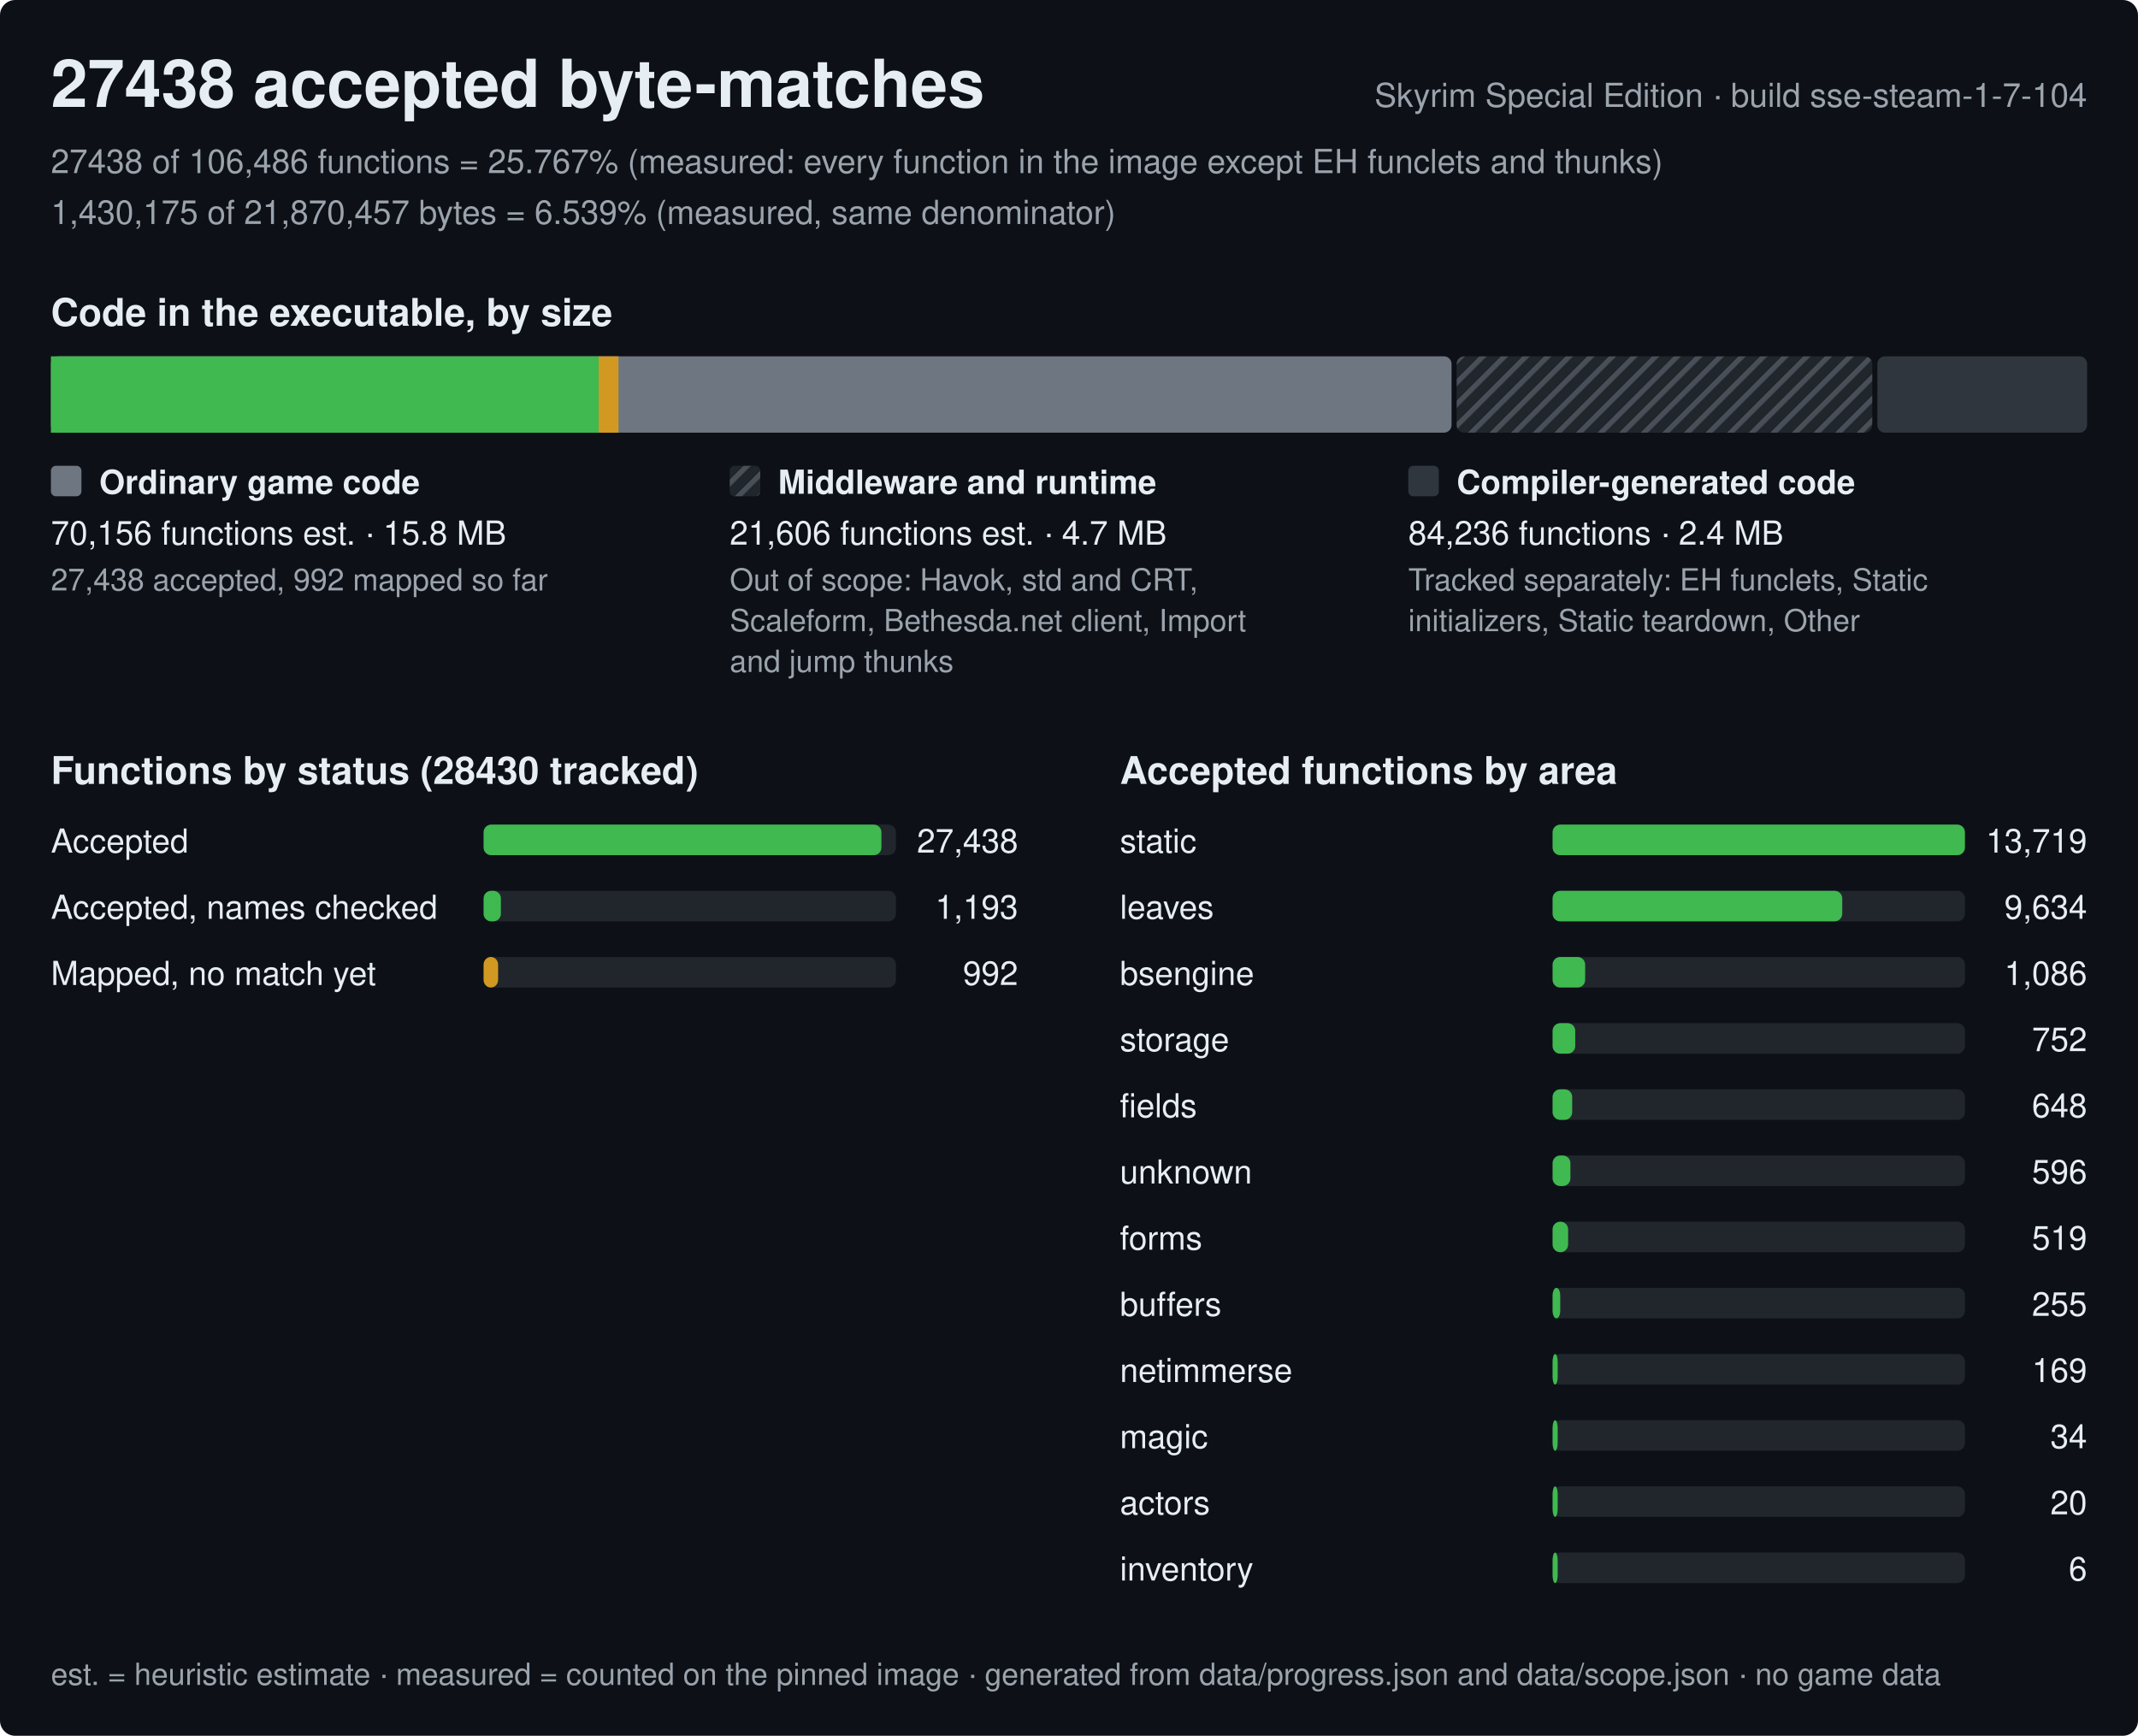
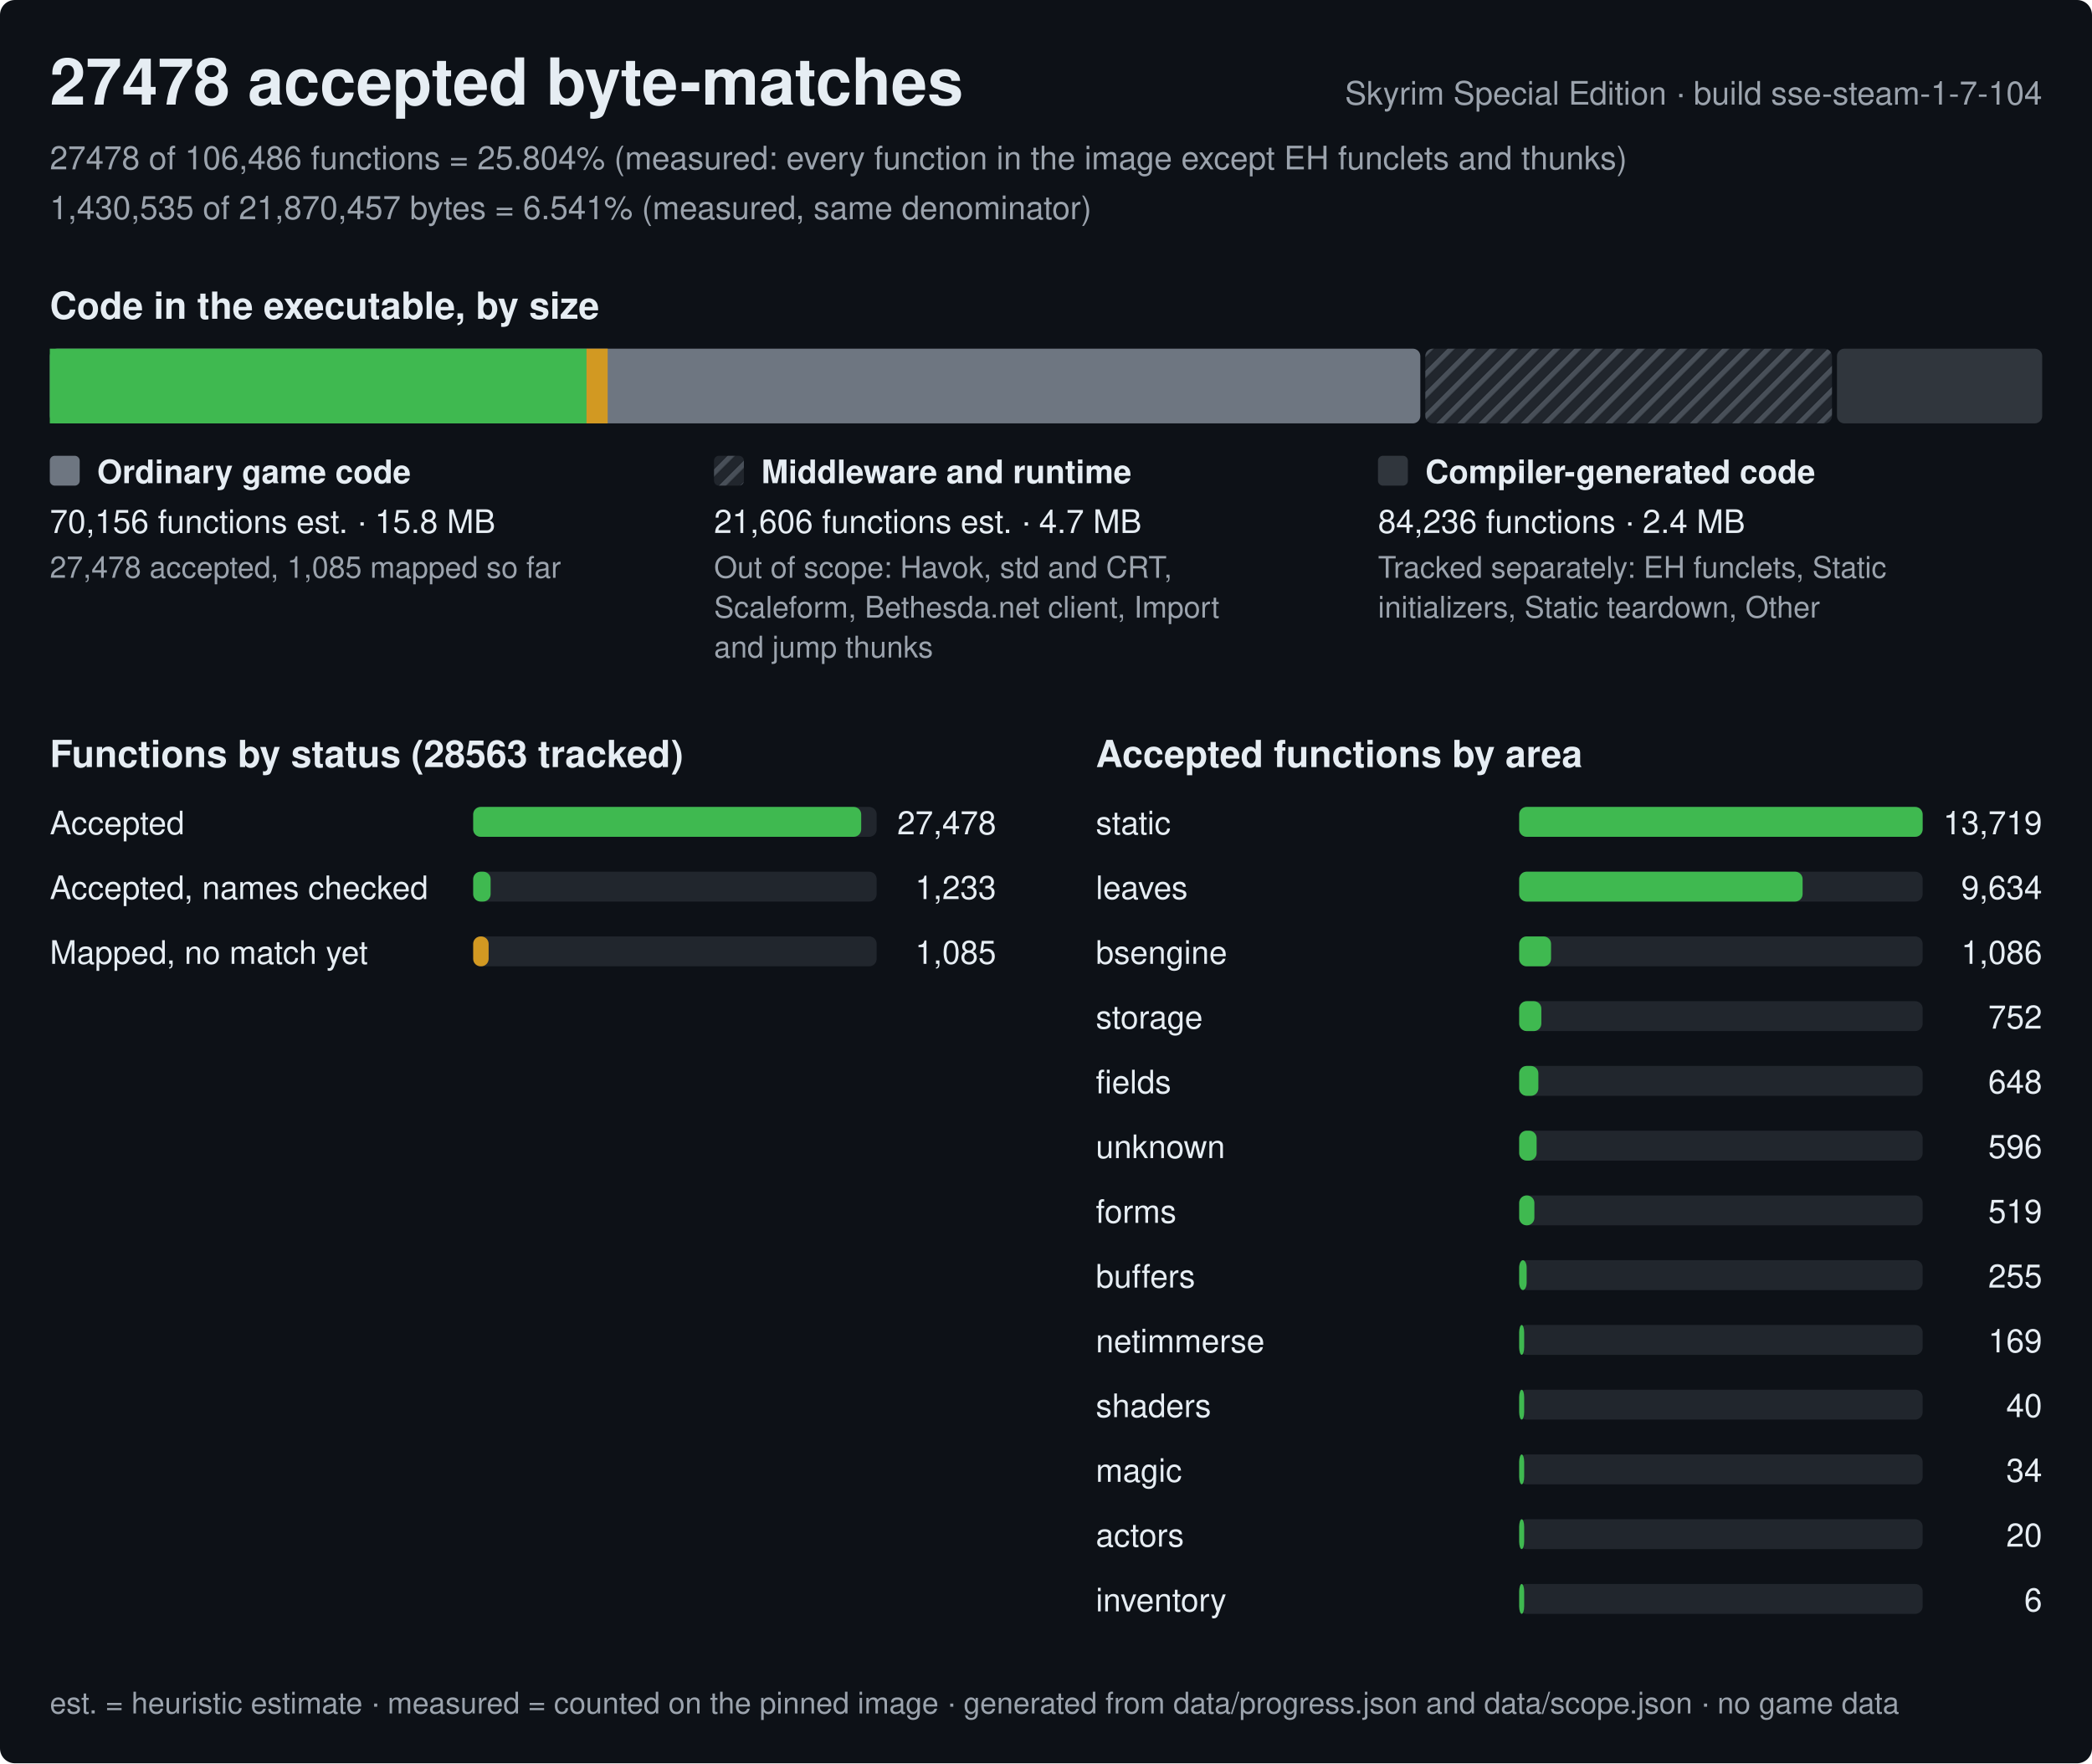
- <svg xmlns="http://www.w3.org/2000/svg" width="840" height="682" viewBox="0 0 840 682" role="img" aria-label="Progress of the Skyrim Special Edition byte-matching reconstruction, build sse-steam-1-7-104">
+ <svg xmlns="http://www.w3.org/2000/svg" width="840" height="708" viewBox="0 0 840 708" role="img" aria-label="Progress of the Skyrim Special Edition byte-matching reconstruction, build sse-steam-1-7-104">
  <style>text{font-family:-apple-system,BlinkMacSystemFont,'Segoe UI',Helvetica,Arial,sans-serif;fill:#e6edf3;white-space:pre}.h{font-size:26px;font-weight:600}.st{font-size:15px;font-weight:600}.lb{font-size:13px;font-weight:600}.bl{font-size:12px;font-weight:600;stroke:#0d1117;stroke-width:3px;paint-order:stroke;stroke-linejoin:round}.rl{font-size:13px}.fn{font-size:12px;fill:#9ba3ad}.mu{fill:#9ba3ad}</style>
  <defs>
    <pattern id="hx" width="6" height="6" patternUnits="userSpaceOnUse" patternTransform="rotate(45)">
      <rect width="6" height="6" fill="#21262d" />
      <rect width="2" height="6" fill="#484f58" />
    </pattern>
  </defs>
-   <rect width="840" height="682" rx="6" fill="#0d1117" />
-   <text x="20" y="42" class="h">27438 accepted byte-matches</text>
+   <rect width="840" height="708" rx="6" fill="#0d1117" />
+   <text x="20" y="42" class="h">27478 accepted byte-matches</text>
  <text x="820" y="42" class="rl mu" text-anchor="end">Skyrim Special Edition · build sse-steam-1-7-104</text>
-   <text x="20" y="68" class="rl mu">27438 of 106,486 functions = 25.767% (measured: every function in the image except EH funclets and thunks)</text>
-   <text x="20" y="88" class="rl mu">1,430,175 of 21,870,457 bytes = 6.539% (measured, same denominator)</text>
+   <text x="20" y="68" class="rl mu">27478 of 106,486 functions = 25.804% (measured: every function in the image except EH funclets and thunks)</text>
+   <text x="20" y="88" class="rl mu">1,430,535 of 21,870,457 bytes = 6.541% (measured, same denominator)</text>
  <text x="20" y="128" class="st">Code in the executable, by size</text>
  <rect x="20" y="140" width="550.3" height="30" rx="3" fill="#6e7681" />
-   <rect x="20" y="140" width="215.2" height="30" fill="#3fb950" />
-   <rect x="235.2" y="140" width="7.8" height="30" fill="#d29922" />
+   <rect x="20" y="140" width="215.5" height="30" fill="#3fb950" />
+   <rect x="235.5" y="140" width="8.5" height="30" fill="#d29922" />
  <rect x="572.3" y="140" width="163.3" height="30" rx="3" fill="url(#hx)" />
  <rect x="737.6" y="140" width="82.4" height="30" rx="3" fill="#30363d" />
  <rect x="20" y="183" width="12" height="12" rx="2" fill="#6e7681" />
  <text x="39" y="194" class="lb">Ordinary game code</text>
  <text x="20" y="214" class="rl">70,156 functions est. · 15.8 MB</text>
-   <text x="20" y="232" class="fn">27,438 accepted, 992 mapped so far</text>
+   <text x="20" y="232" class="fn">27,478 accepted, 1,085 mapped so far</text>
  <rect x="286.7" y="183" width="12" height="12" rx="2" fill="url(#hx)" />
  <text x="305.7" y="194" class="lb">Middleware and runtime</text>
  <text x="286.7" y="214" class="rl">21,606 functions est. · 4.7 MB</text>
  <text x="286.7" y="232" class="fn">Out of scope: Havok, std and CRT,</text>
  <text x="286.7" y="248" class="fn">Scaleform, Bethesda.net client, Import</text>
  <text x="286.7" y="264" class="fn">and jump thunks</text>
  <rect x="553.3" y="183" width="12" height="12" rx="2" fill="#30363d" />
  <text x="572.3" y="194" class="lb">Compiler-generated code</text>
  <text x="553.3" y="214" class="rl">84,236 functions · 2.4 MB</text>
  <text x="553.3" y="232" class="fn">Tracked separately: EH funclets, Static</text>
  <text x="553.3" y="248" class="fn">initializers, Static teardown, Other</text>
-   <text x="20" y="308" class="st">Functions by status (28430 tracked)</text>
+   <text x="20" y="308" class="st">Functions by status (28563 tracked)</text>
  <text x="20" y="335" class="rl">Accepted</text>
  <rect x="190" y="324" width="162.0" height="12" rx="3" fill="#21262d" />
-   <rect x="190" y="324" width="156.3" height="12" rx="3" fill="#3fb950" />
-   <text x="400.0" y="335" class="rl" text-anchor="end">27,438</text>
+   <rect x="190" y="324" width="155.8" height="12" rx="3" fill="#3fb950" />
+   <text x="400.0" y="335" class="rl" text-anchor="end">27,478</text>
  <text x="20" y="361" class="rl">Accepted, names checked</text>
  <rect x="190" y="350" width="162.0" height="12" rx="3" fill="#21262d" />
-   <rect x="190" y="350" width="6.8" height="12" rx="3" fill="#3fb950" />
-   <text x="400.0" y="361" class="rl" text-anchor="end">1,193</text>
+   <rect x="190" y="350" width="7" height="12" rx="3" fill="#3fb950" />
+   <text x="400.0" y="361" class="rl" text-anchor="end">1,233</text>
  <text x="20" y="387" class="rl">Mapped, no match yet</text>
  <rect x="190" y="376" width="162.0" height="12" rx="3" fill="#21262d" />
-   <rect x="190" y="376" width="5.7" height="12" rx="3" fill="#d29922" />
-   <text x="400.0" y="387" class="rl" text-anchor="end">992</text>
+   <rect x="190" y="376" width="6.2" height="12" rx="3" fill="#d29922" />
+   <text x="400.0" y="387" class="rl" text-anchor="end">1,085</text>
  <text x="440.0" y="308" class="st">Accepted functions by area</text>
  <text x="440.0" y="335" class="rl">static</text>
  <rect x="610.0" y="324" width="162.0" height="12" rx="3" fill="#21262d" />
  <rect x="610.0" y="324" width="162" height="12" rx="3" fill="#3fb950" />
  <text x="820.0" y="335" class="rl" text-anchor="end">13,719</text>
  <text x="440.0" y="361" class="rl">leaves</text>
  <rect x="610.0" y="350" width="162.0" height="12" rx="3" fill="#21262d" />
  <rect x="610.0" y="350" width="113.8" height="12" rx="3" fill="#3fb950" />
  <text x="820.0" y="361" class="rl" text-anchor="end">9,634</text>
  <text x="440.0" y="387" class="rl">bsengine</text>
  <rect x="610.0" y="376" width="162.0" height="12" rx="3" fill="#21262d" />
  <rect x="610.0" y="376" width="12.8" height="12" rx="3" fill="#3fb950" />
  <text x="820.0" y="387" class="rl" text-anchor="end">1,086</text>
  <text x="440.0" y="413" class="rl">storage</text>
  <rect x="610.0" y="402" width="162.0" height="12" rx="3" fill="#21262d" />
  <rect x="610.0" y="402" width="8.9" height="12" rx="3" fill="#3fb950" />
  <text x="820.0" y="413" class="rl" text-anchor="end">752</text>
  <text x="440.0" y="439" class="rl">fields</text>
  <rect x="610.0" y="428" width="162.0" height="12" rx="3" fill="#21262d" />
  <rect x="610.0" y="428" width="7.7" height="12" rx="3" fill="#3fb950" />
  <text x="820.0" y="439" class="rl" text-anchor="end">648</text>
  <text x="440.0" y="465" class="rl">unknown</text>
  <rect x="610.0" y="454" width="162.0" height="12" rx="3" fill="#21262d" />
  <rect x="610.0" y="454" width="7" height="12" rx="3" fill="#3fb950" />
  <text x="820.0" y="465" class="rl" text-anchor="end">596</text>
  <text x="440.0" y="491" class="rl">forms</text>
  <rect x="610.0" y="480" width="162.0" height="12" rx="3" fill="#21262d" />
  <rect x="610.0" y="480" width="6.1" height="12" rx="3" fill="#3fb950" />
  <text x="820.0" y="491" class="rl" text-anchor="end">519</text>
  <text x="440.0" y="517" class="rl">buffers</text>
  <rect x="610.0" y="506" width="162.0" height="12" rx="3" fill="#21262d" />
  <rect x="610.0" y="506" width="3" height="12" rx="3" fill="#3fb950" />
  <text x="820.0" y="517" class="rl" text-anchor="end">255</text>
  <text x="440.0" y="543" class="rl">netimmerse</text>
  <rect x="610.0" y="532" width="162.0" height="12" rx="3" fill="#21262d" />
  <rect x="610.0" y="532" width="2" height="12" rx="3" fill="#3fb950" />
  <text x="820.0" y="543" class="rl" text-anchor="end">169</text>
-   <text x="440.0" y="569" class="rl">magic</text>
+   <text x="440.0" y="569" class="rl">shaders</text>
  <rect x="610.0" y="558" width="162.0" height="12" rx="3" fill="#21262d" />
  <rect x="610.0" y="558" width="2" height="12" rx="3" fill="#3fb950" />
-   <text x="820.0" y="569" class="rl" text-anchor="end">34</text>
-   <text x="440.0" y="595" class="rl">actors</text>
+   <text x="820.0" y="569" class="rl" text-anchor="end">40</text>
+   <text x="440.0" y="595" class="rl">magic</text>
  <rect x="610.0" y="584" width="162.0" height="12" rx="3" fill="#21262d" />
  <rect x="610.0" y="584" width="2" height="12" rx="3" fill="#3fb950" />
-   <text x="820.0" y="595" class="rl" text-anchor="end">20</text>
-   <text x="440.0" y="621" class="rl">inventory</text>
+   <text x="820.0" y="595" class="rl" text-anchor="end">34</text>
+   <text x="440.0" y="621" class="rl">actors</text>
  <rect x="610.0" y="610" width="162.0" height="12" rx="3" fill="#21262d" />
  <rect x="610.0" y="610" width="2" height="12" rx="3" fill="#3fb950" />
-   <text x="820.0" y="621" class="rl" text-anchor="end">6</text>
-   <text x="20" y="662" class="fn">est. = heuristic estimate · measured = counted on the pinned image · generated from data/progress.json and data/scope.json · no game data</text>
+   <text x="820.0" y="621" class="rl" text-anchor="end">20</text>
+   <text x="440.0" y="647" class="rl">inventory</text>
+   <rect x="610.0" y="636" width="162.0" height="12" rx="3" fill="#21262d" />
+   <rect x="610.0" y="636" width="2" height="12" rx="3" fill="#3fb950" />
+   <text x="820.0" y="647" class="rl" text-anchor="end">6</text>
+   <text x="20" y="688" class="fn">est. = heuristic estimate · measured = counted on the pinned image · generated from data/progress.json and data/scope.json · no game data</text>
</svg>
